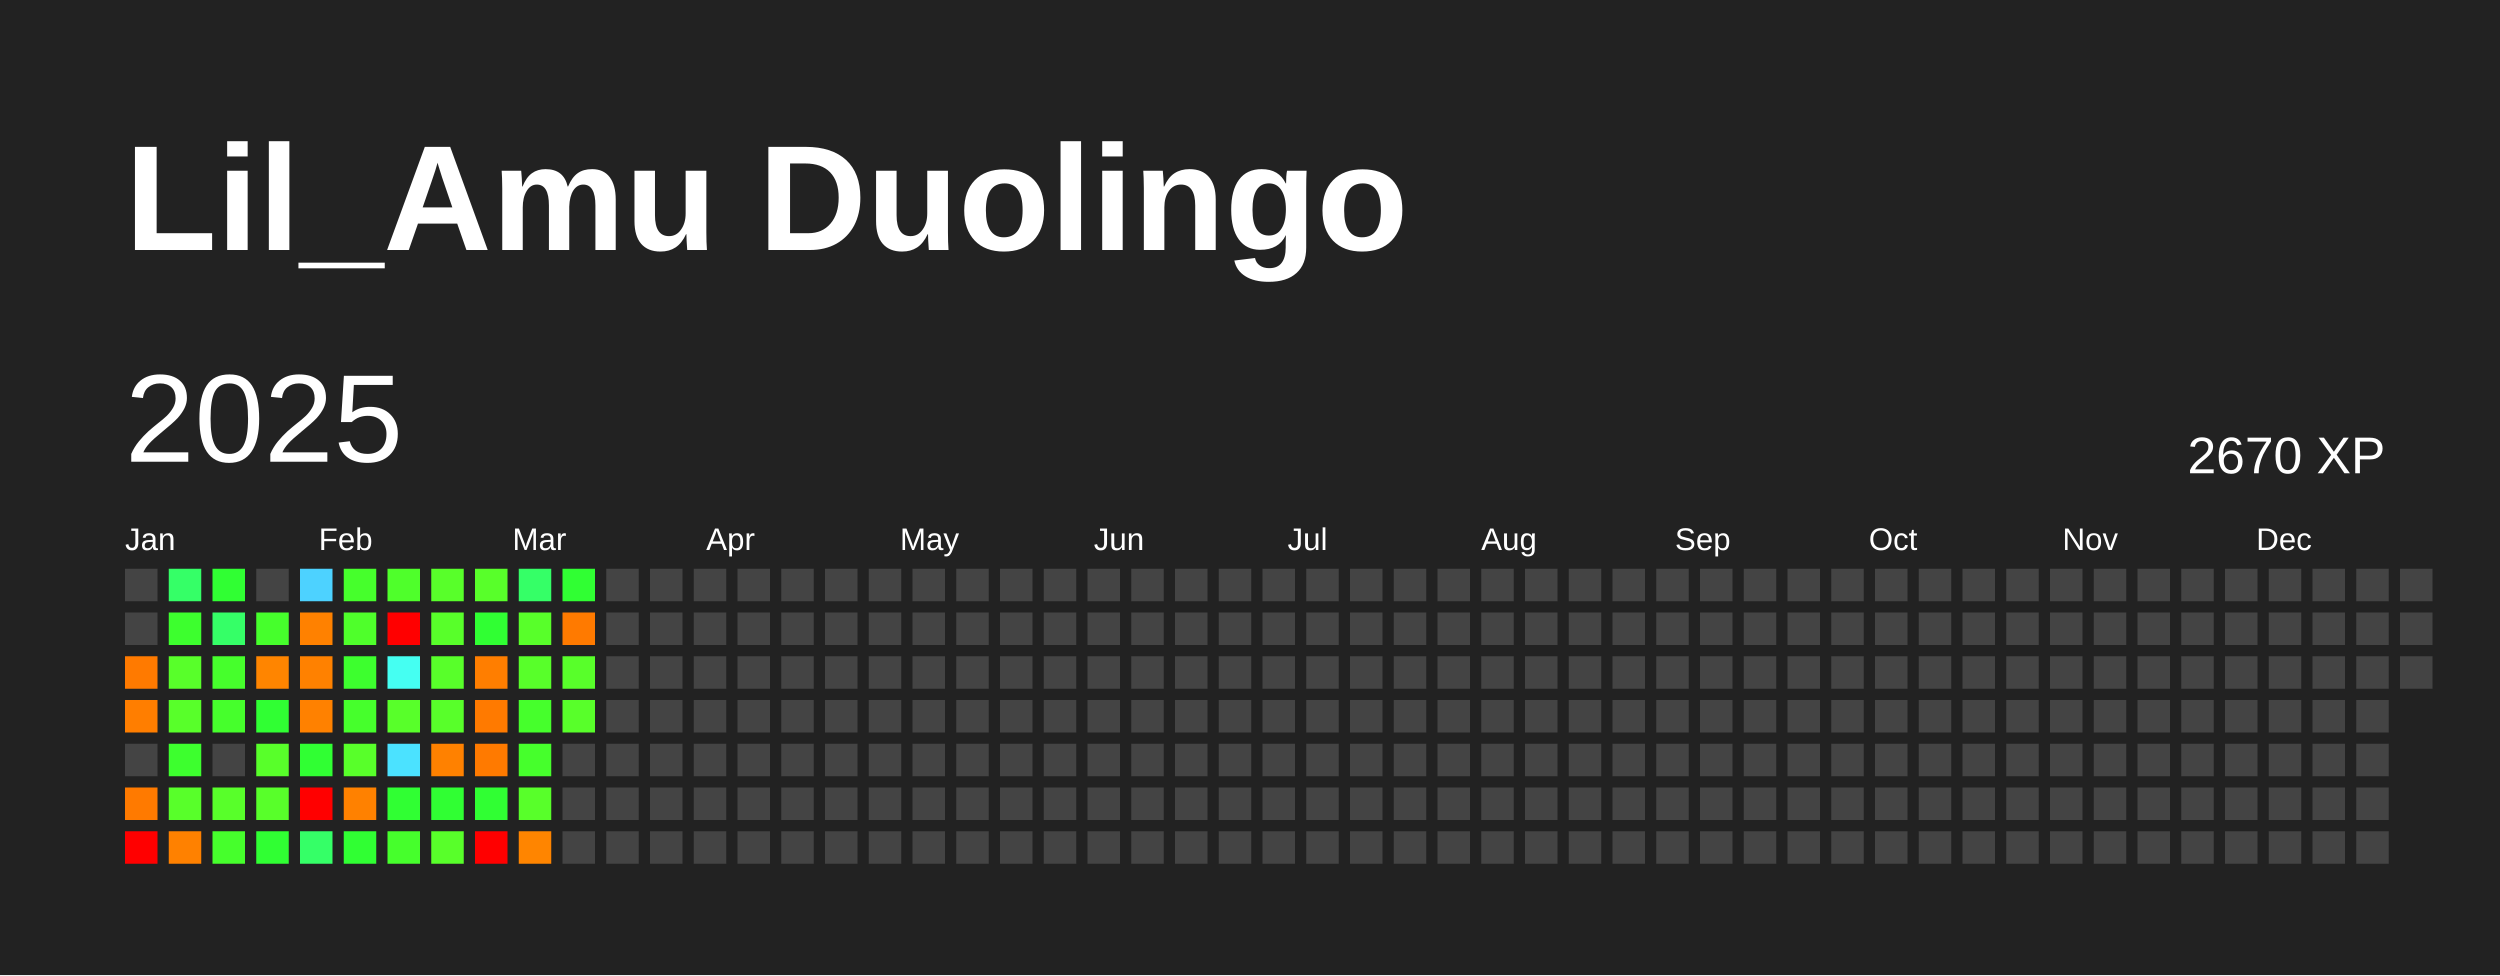
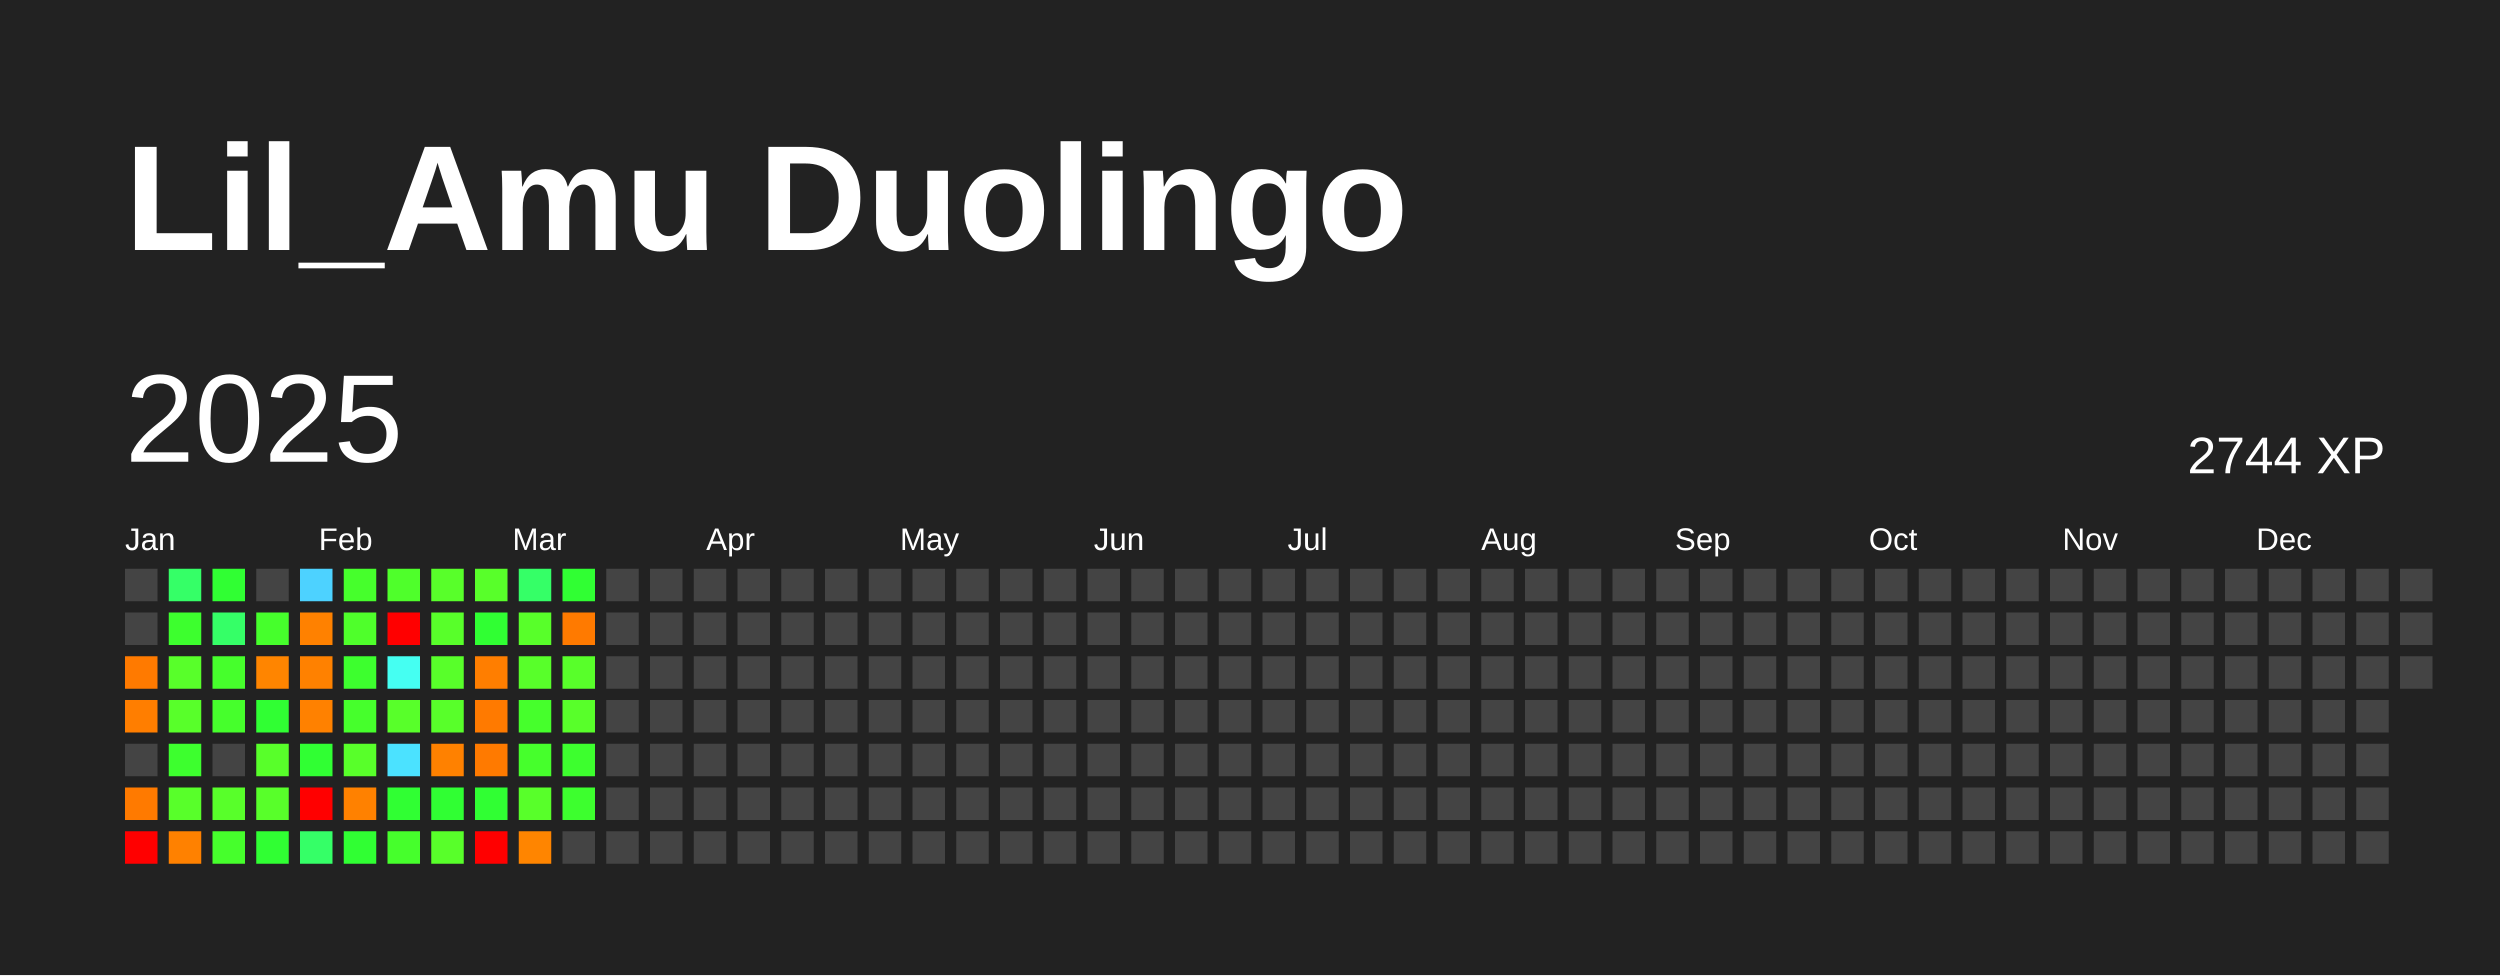
<svg xmlns="http://www.w3.org/2000/svg" baseProfile="full" height="78mm" version="1.1" viewBox="0,0,200,78" width="200mm">
  <defs />
  <rect fill="#222222" height="78" width="200" x="0" y="0" />
  <text fill="#FFFFFF" style="font-size:12px; font-family:Arial; font-weight:bold;" x="10" y="20">Lil_Amu Duolingo</text>
  <text dominant-baseline="hanging" fill="#FFFFFF" style="font-size:10.0px; font-family:Arial;" x="10" y="30">2025</text>
-   <text dominant-baseline="hanging" fill="#FFFFFF" style="font-size:4.125px; font-family:Arial;" x="175" y="35">2670 XP</text>
+   <text dominant-baseline="hanging" fill="#FFFFFF" style="font-size:4.125px; font-family:Arial;" x="175" y="35">2744 XP</text>
  <text fill="#FFFFFF" style="font-size:2.5px; font-family:Arial" x="10.0" y="44">Jan</text>
  <text fill="#FFFFFF" style="font-size:2.5px; font-family:Arial" x="25.5" y="44">Feb</text>
  <text fill="#FFFFFF" style="font-size:2.5px; font-family:Arial" x="41.0" y="44">Mar</text>
  <text fill="#FFFFFF" style="font-size:2.5px; font-family:Arial" x="56.5" y="44">Apr</text>
  <text fill="#FFFFFF" style="font-size:2.5px; font-family:Arial" x="72.0" y="44">May</text>
  <text fill="#FFFFFF" style="font-size:2.5px; font-family:Arial" x="87.5" y="44">Jun</text>
  <text fill="#FFFFFF" style="font-size:2.5px; font-family:Arial" x="103.0" y="44">Jul</text>
  <text fill="#FFFFFF" style="font-size:2.5px; font-family:Arial" x="118.5" y="44">Aug</text>
  <text fill="#FFFFFF" style="font-size:2.5px; font-family:Arial" x="134.0" y="44">Sep</text>
  <text fill="#FFFFFF" style="font-size:2.5px; font-family:Arial" x="149.5" y="44">Oct</text>
  <text fill="#FFFFFF" style="font-size:2.5px; font-family:Arial" x="165.0" y="44">Nov</text>
  <text fill="#FFFFFF" style="font-size:2.5px; font-family:Arial" x="180.5" y="44">Dec</text>
  <rect fill="#444444" height="2.6" width="2.6" x="10.0" y="45.5" />
  <rect fill="#444444" height="2.6" width="2.6" x="10.0" y="49.0" />
  <rect fill="#ff7a00" height="2.6" width="2.6" x="10.0" y="52.5" />
  <rect fill="#ff7e00" height="2.6" width="2.6" x="10.0" y="56.0" />
  <rect fill="#444444" height="2.6" width="2.6" x="10.0" y="59.5" />
  <rect fill="#ff7a00" height="2.6" width="2.6" x="10.0" y="63.0" />
  <rect fill="red" height="2.6" width="2.6" x="10.0" y="66.5" />
  <rect fill="#35ff67" height="2.6" width="2.6" x="13.5" y="45.5" />
  <rect fill="#3dff2e" height="2.6" width="2.6" x="13.5" y="49.0" />
  <rect fill="#58ff2a" height="2.6" width="2.6" x="13.5" y="52.5" />
  <rect fill="#58ff2a" height="2.6" width="2.6" x="13.5" y="56.0" />
  <rect fill="#3dff2e" height="2.6" width="2.6" x="13.5" y="59.5" />
  <rect fill="#58ff2a" height="2.6" width="2.6" x="13.5" y="63.0" />
  <rect fill="#ff8100" height="2.6" width="2.6" x="13.5" y="66.5" />
  <rect fill="#30ff33" height="2.6" width="2.6" x="17.0" y="45.5" />
  <rect fill="#35ff67" height="2.6" width="2.6" x="17.0" y="49.0" />
  <rect fill="#46ff2c" height="2.6" width="2.6" x="17.0" y="52.5" />
  <rect fill="#46ff2c" height="2.6" width="2.6" x="17.0" y="56.0" />
  <rect fill="#444444" height="2.6" width="2.6" x="17.0" y="59.5" />
  <rect fill="#58ff2a" height="2.6" width="2.6" x="17.0" y="63.0" />
  <rect fill="#46ff2c" height="2.6" width="2.6" x="17.0" y="66.5" />
  <rect fill="#444444" height="2.6" width="2.6" x="20.5" y="45.5" />
  <rect fill="#46ff2c" height="2.6" width="2.6" x="20.5" y="49.0" />
  <rect fill="#ff8500" height="2.6" width="2.6" x="20.5" y="52.5" />
  <rect fill="#30ff33" height="2.6" width="2.6" x="20.5" y="56.0" />
  <rect fill="#58ff2a" height="2.6" width="2.6" x="20.5" y="59.5" />
  <rect fill="#58ff2a" height="2.6" width="2.6" x="20.5" y="63.0" />
  <rect fill="#30ff33" height="2.6" width="2.6" x="20.5" y="66.5" />
  <rect fill="#4dd2ff" height="2.6" width="2.6" x="24.0" y="45.5" />
  <rect fill="#ff8100" height="2.6" width="2.6" x="24.0" y="49.0" />
  <rect fill="#ff8100" height="2.6" width="2.6" x="24.0" y="52.5" />
  <rect fill="#ff8100" height="2.6" width="2.6" x="24.0" y="56.0" />
  <rect fill="#30ff33" height="2.6" width="2.6" x="24.0" y="59.5" />
  <rect fill="red" height="2.6" width="2.6" x="24.0" y="63.0" />
  <rect fill="#35ff67" height="2.6" width="2.6" x="24.0" y="66.5" />
  <rect fill="#46ff2c" height="2.6" width="2.6" x="27.5" y="45.5" />
  <rect fill="#4fff2b" height="2.6" width="2.6" x="27.5" y="49.0" />
  <rect fill="#3dff2e" height="2.6" width="2.6" x="27.5" y="52.5" />
  <rect fill="#46ff2c" height="2.6" width="2.6" x="27.5" y="56.0" />
  <rect fill="#58ff2a" height="2.6" width="2.6" x="27.5" y="59.5" />
  <rect fill="#ff8100" height="2.6" width="2.6" x="27.5" y="63.0" />
  <rect fill="#30ff33" height="2.6" width="2.6" x="27.5" y="66.5" />
  <rect fill="#4fff2b" height="2.6" width="2.6" x="31.0" y="45.5" />
  <rect fill="red" height="2.6" width="2.6" x="31.0" y="49.0" />
  <rect fill="#45fff2" height="2.6" width="2.6" x="31.0" y="52.5" />
  <rect fill="#58ff2a" height="2.6" width="2.6" x="31.0" y="56.0" />
  <rect fill="#4be2ff" height="2.6" width="2.6" x="31.0" y="59.5" />
  <rect fill="#30ff33" height="2.6" width="2.6" x="31.0" y="63.0" />
  <rect fill="#46ff2c" height="2.6" width="2.6" x="31.0" y="66.5" />
  <rect fill="#58ff2a" height="2.6" width="2.6" x="34.5" y="45.5" />
  <rect fill="#58ff2a" height="2.6" width="2.6" x="34.5" y="49.0" />
  <rect fill="#58ff2a" height="2.6" width="2.6" x="34.5" y="52.5" />
  <rect fill="#58ff2a" height="2.6" width="2.6" x="34.5" y="56.0" />
  <rect fill="#ff8100" height="2.6" width="2.6" x="34.5" y="59.5" />
  <rect fill="#30ff33" height="2.6" width="2.6" x="34.5" y="63.0" />
  <rect fill="#58ff2a" height="2.6" width="2.6" x="34.5" y="66.5" />
  <rect fill="#58ff2a" height="2.6" width="2.6" x="38.0" y="45.5" />
  <rect fill="#30ff33" height="2.6" width="2.6" x="38.0" y="49.0" />
  <rect fill="#ff7e00" height="2.6" width="2.6" x="38.0" y="52.5" />
  <rect fill="#ff7a00" height="2.6" width="2.6" x="38.0" y="56.0" />
  <rect fill="#ff7a00" height="2.6" width="2.6" x="38.0" y="59.5" />
  <rect fill="#30ff33" height="2.6" width="2.6" x="38.0" y="63.0" />
  <rect fill="red" height="2.6" width="2.6" x="38.0" y="66.5" />
  <rect fill="#35ff67" height="2.6" width="2.6" x="41.5" y="45.5" />
  <rect fill="#58ff2a" height="2.6" width="2.6" x="41.5" y="49.0" />
  <rect fill="#58ff2a" height="2.6" width="2.6" x="41.5" y="52.5" />
  <rect fill="#46ff2c" height="2.6" width="2.6" x="41.5" y="56.0" />
  <rect fill="#46ff2c" height="2.6" width="2.6" x="41.5" y="59.5" />
  <rect fill="#58ff2a" height="2.6" width="2.6" x="41.5" y="63.0" />
  <rect fill="#ff8500" height="2.6" width="2.6" x="41.5" y="66.5" />
  <rect fill="#30ff33" height="2.6" width="2.6" x="45.0" y="45.5" />
  <rect fill="#ff7a00" height="2.6" width="2.6" x="45.0" y="49.0" />
  <rect fill="#58ff2a" height="2.6" width="2.6" x="45.0" y="52.5" />
  <rect fill="#58ff2a" height="2.6" width="2.6" x="45.0" y="56.0" />
-   <rect fill="#444444" height="2.6" width="2.6" x="45.0" y="59.5" />
-   <rect fill="#444444" height="2.6" width="2.6" x="45.0" y="63.0" />
+   <rect fill="#3dff2e" height="2.6" width="2.6" x="45.0" y="59.5" />
+   <rect fill="#3dff2e" height="2.6" width="2.6" x="45.0" y="63.0" />
  <rect fill="#444444" height="2.6" width="2.6" x="45.0" y="66.5" />
  <rect fill="#444444" height="2.6" width="2.6" x="48.5" y="45.5" />
  <rect fill="#444444" height="2.6" width="2.6" x="48.5" y="49.0" />
  <rect fill="#444444" height="2.6" width="2.6" x="48.5" y="52.5" />
  <rect fill="#444444" height="2.6" width="2.6" x="48.5" y="56.0" />
  <rect fill="#444444" height="2.6" width="2.6" x="48.5" y="59.5" />
  <rect fill="#444444" height="2.6" width="2.6" x="48.5" y="63.0" />
  <rect fill="#444444" height="2.6" width="2.6" x="48.5" y="66.5" />
  <rect fill="#444444" height="2.6" width="2.6" x="52.0" y="45.5" />
  <rect fill="#444444" height="2.6" width="2.6" x="52.0" y="49.0" />
  <rect fill="#444444" height="2.6" width="2.6" x="52.0" y="52.5" />
  <rect fill="#444444" height="2.6" width="2.6" x="52.0" y="56.0" />
  <rect fill="#444444" height="2.6" width="2.6" x="52.0" y="59.5" />
  <rect fill="#444444" height="2.6" width="2.6" x="52.0" y="63.0" />
  <rect fill="#444444" height="2.6" width="2.6" x="52.0" y="66.5" />
  <rect fill="#444444" height="2.6" width="2.6" x="55.5" y="45.5" />
  <rect fill="#444444" height="2.6" width="2.6" x="55.5" y="49.0" />
  <rect fill="#444444" height="2.6" width="2.6" x="55.5" y="52.5" />
  <rect fill="#444444" height="2.6" width="2.6" x="55.5" y="56.0" />
  <rect fill="#444444" height="2.6" width="2.6" x="55.5" y="59.5" />
  <rect fill="#444444" height="2.6" width="2.6" x="55.5" y="63.0" />
  <rect fill="#444444" height="2.6" width="2.6" x="55.5" y="66.5" />
  <rect fill="#444444" height="2.6" width="2.6" x="59.0" y="45.5" />
  <rect fill="#444444" height="2.6" width="2.6" x="59.0" y="49.0" />
  <rect fill="#444444" height="2.6" width="2.6" x="59.0" y="52.5" />
  <rect fill="#444444" height="2.6" width="2.6" x="59.0" y="56.0" />
  <rect fill="#444444" height="2.6" width="2.6" x="59.0" y="59.5" />
  <rect fill="#444444" height="2.6" width="2.6" x="59.0" y="63.0" />
  <rect fill="#444444" height="2.6" width="2.6" x="59.0" y="66.5" />
  <rect fill="#444444" height="2.6" width="2.6" x="62.5" y="45.5" />
  <rect fill="#444444" height="2.6" width="2.6" x="62.5" y="49.0" />
  <rect fill="#444444" height="2.6" width="2.6" x="62.5" y="52.5" />
  <rect fill="#444444" height="2.6" width="2.6" x="62.5" y="56.0" />
  <rect fill="#444444" height="2.6" width="2.6" x="62.5" y="59.5" />
  <rect fill="#444444" height="2.6" width="2.6" x="62.5" y="63.0" />
  <rect fill="#444444" height="2.6" width="2.6" x="62.5" y="66.5" />
  <rect fill="#444444" height="2.6" width="2.6" x="66.0" y="45.5" />
  <rect fill="#444444" height="2.6" width="2.6" x="66.0" y="49.0" />
  <rect fill="#444444" height="2.6" width="2.6" x="66.0" y="52.5" />
  <rect fill="#444444" height="2.6" width="2.6" x="66.0" y="56.0" />
  <rect fill="#444444" height="2.6" width="2.6" x="66.0" y="59.5" />
  <rect fill="#444444" height="2.6" width="2.6" x="66.0" y="63.0" />
  <rect fill="#444444" height="2.6" width="2.6" x="66.0" y="66.5" />
  <rect fill="#444444" height="2.6" width="2.6" x="69.5" y="45.5" />
  <rect fill="#444444" height="2.6" width="2.6" x="69.5" y="49.0" />
  <rect fill="#444444" height="2.6" width="2.6" x="69.5" y="52.5" />
  <rect fill="#444444" height="2.6" width="2.6" x="69.5" y="56.0" />
  <rect fill="#444444" height="2.6" width="2.6" x="69.5" y="59.5" />
  <rect fill="#444444" height="2.6" width="2.6" x="69.5" y="63.0" />
  <rect fill="#444444" height="2.6" width="2.6" x="69.5" y="66.5" />
  <rect fill="#444444" height="2.6" width="2.6" x="73.0" y="45.5" />
  <rect fill="#444444" height="2.6" width="2.6" x="73.0" y="49.0" />
  <rect fill="#444444" height="2.6" width="2.6" x="73.0" y="52.5" />
  <rect fill="#444444" height="2.6" width="2.6" x="73.0" y="56.0" />
  <rect fill="#444444" height="2.6" width="2.6" x="73.0" y="59.5" />
  <rect fill="#444444" height="2.6" width="2.6" x="73.0" y="63.0" />
  <rect fill="#444444" height="2.6" width="2.6" x="73.0" y="66.5" />
  <rect fill="#444444" height="2.6" width="2.6" x="76.5" y="45.5" />
  <rect fill="#444444" height="2.6" width="2.6" x="76.5" y="49.0" />
  <rect fill="#444444" height="2.6" width="2.6" x="76.5" y="52.5" />
  <rect fill="#444444" height="2.6" width="2.6" x="76.5" y="56.0" />
  <rect fill="#444444" height="2.6" width="2.6" x="76.5" y="59.5" />
  <rect fill="#444444" height="2.6" width="2.6" x="76.5" y="63.0" />
  <rect fill="#444444" height="2.6" width="2.6" x="76.5" y="66.5" />
  <rect fill="#444444" height="2.6" width="2.6" x="80.0" y="45.5" />
  <rect fill="#444444" height="2.6" width="2.6" x="80.0" y="49.0" />
  <rect fill="#444444" height="2.6" width="2.6" x="80.0" y="52.5" />
  <rect fill="#444444" height="2.6" width="2.6" x="80.0" y="56.0" />
  <rect fill="#444444" height="2.6" width="2.6" x="80.0" y="59.5" />
  <rect fill="#444444" height="2.6" width="2.6" x="80.0" y="63.0" />
  <rect fill="#444444" height="2.6" width="2.6" x="80.0" y="66.5" />
  <rect fill="#444444" height="2.6" width="2.6" x="83.5" y="45.5" />
  <rect fill="#444444" height="2.6" width="2.6" x="83.5" y="49.0" />
  <rect fill="#444444" height="2.6" width="2.6" x="83.5" y="52.5" />
  <rect fill="#444444" height="2.6" width="2.6" x="83.5" y="56.0" />
  <rect fill="#444444" height="2.6" width="2.6" x="83.5" y="59.5" />
  <rect fill="#444444" height="2.6" width="2.6" x="83.5" y="63.0" />
  <rect fill="#444444" height="2.6" width="2.6" x="83.5" y="66.5" />
  <rect fill="#444444" height="2.6" width="2.6" x="87.0" y="45.5" />
  <rect fill="#444444" height="2.6" width="2.6" x="87.0" y="49.0" />
  <rect fill="#444444" height="2.6" width="2.6" x="87.0" y="52.5" />
  <rect fill="#444444" height="2.6" width="2.6" x="87.0" y="56.0" />
  <rect fill="#444444" height="2.6" width="2.6" x="87.0" y="59.5" />
  <rect fill="#444444" height="2.6" width="2.6" x="87.0" y="63.0" />
  <rect fill="#444444" height="2.6" width="2.6" x="87.0" y="66.5" />
  <rect fill="#444444" height="2.6" width="2.6" x="90.5" y="45.5" />
  <rect fill="#444444" height="2.6" width="2.6" x="90.5" y="49.0" />
  <rect fill="#444444" height="2.6" width="2.6" x="90.5" y="52.5" />
  <rect fill="#444444" height="2.6" width="2.6" x="90.5" y="56.0" />
  <rect fill="#444444" height="2.6" width="2.6" x="90.5" y="59.5" />
  <rect fill="#444444" height="2.6" width="2.6" x="90.5" y="63.0" />
  <rect fill="#444444" height="2.6" width="2.6" x="90.5" y="66.5" />
  <rect fill="#444444" height="2.6" width="2.6" x="94.0" y="45.5" />
  <rect fill="#444444" height="2.6" width="2.6" x="94.0" y="49.0" />
  <rect fill="#444444" height="2.6" width="2.6" x="94.0" y="52.5" />
  <rect fill="#444444" height="2.6" width="2.6" x="94.0" y="56.0" />
  <rect fill="#444444" height="2.6" width="2.6" x="94.0" y="59.5" />
  <rect fill="#444444" height="2.6" width="2.6" x="94.0" y="63.0" />
  <rect fill="#444444" height="2.6" width="2.6" x="94.0" y="66.5" />
  <rect fill="#444444" height="2.6" width="2.6" x="97.5" y="45.5" />
  <rect fill="#444444" height="2.6" width="2.6" x="97.5" y="49.0" />
  <rect fill="#444444" height="2.6" width="2.6" x="97.5" y="52.5" />
  <rect fill="#444444" height="2.6" width="2.6" x="97.5" y="56.0" />
  <rect fill="#444444" height="2.6" width="2.6" x="97.5" y="59.5" />
  <rect fill="#444444" height="2.6" width="2.6" x="97.5" y="63.0" />
  <rect fill="#444444" height="2.6" width="2.6" x="97.5" y="66.5" />
  <rect fill="#444444" height="2.6" width="2.6" x="101.0" y="45.5" />
  <rect fill="#444444" height="2.6" width="2.6" x="101.0" y="49.0" />
  <rect fill="#444444" height="2.6" width="2.6" x="101.0" y="52.5" />
  <rect fill="#444444" height="2.6" width="2.6" x="101.0" y="56.0" />
  <rect fill="#444444" height="2.6" width="2.6" x="101.0" y="59.5" />
  <rect fill="#444444" height="2.6" width="2.6" x="101.0" y="63.0" />
  <rect fill="#444444" height="2.6" width="2.6" x="101.0" y="66.5" />
  <rect fill="#444444" height="2.6" width="2.6" x="104.5" y="45.5" />
  <rect fill="#444444" height="2.6" width="2.6" x="104.5" y="49.0" />
  <rect fill="#444444" height="2.6" width="2.6" x="104.5" y="52.5" />
  <rect fill="#444444" height="2.6" width="2.6" x="104.5" y="56.0" />
  <rect fill="#444444" height="2.6" width="2.6" x="104.5" y="59.5" />
  <rect fill="#444444" height="2.6" width="2.6" x="104.5" y="63.0" />
  <rect fill="#444444" height="2.6" width="2.6" x="104.5" y="66.5" />
  <rect fill="#444444" height="2.6" width="2.6" x="108.0" y="45.5" />
  <rect fill="#444444" height="2.6" width="2.6" x="108.0" y="49.0" />
  <rect fill="#444444" height="2.6" width="2.6" x="108.0" y="52.5" />
  <rect fill="#444444" height="2.6" width="2.6" x="108.0" y="56.0" />
  <rect fill="#444444" height="2.6" width="2.6" x="108.0" y="59.5" />
  <rect fill="#444444" height="2.6" width="2.6" x="108.0" y="63.0" />
  <rect fill="#444444" height="2.6" width="2.6" x="108.0" y="66.5" />
  <rect fill="#444444" height="2.6" width="2.6" x="111.5" y="45.5" />
  <rect fill="#444444" height="2.6" width="2.6" x="111.5" y="49.0" />
  <rect fill="#444444" height="2.6" width="2.6" x="111.5" y="52.5" />
  <rect fill="#444444" height="2.6" width="2.6" x="111.5" y="56.0" />
  <rect fill="#444444" height="2.6" width="2.6" x="111.5" y="59.5" />
  <rect fill="#444444" height="2.6" width="2.6" x="111.5" y="63.0" />
  <rect fill="#444444" height="2.6" width="2.6" x="111.5" y="66.5" />
  <rect fill="#444444" height="2.6" width="2.6" x="115.0" y="45.5" />
  <rect fill="#444444" height="2.6" width="2.6" x="115.0" y="49.0" />
  <rect fill="#444444" height="2.6" width="2.6" x="115.0" y="52.5" />
  <rect fill="#444444" height="2.6" width="2.6" x="115.0" y="56.0" />
  <rect fill="#444444" height="2.6" width="2.6" x="115.0" y="59.5" />
  <rect fill="#444444" height="2.6" width="2.6" x="115.0" y="63.0" />
  <rect fill="#444444" height="2.6" width="2.6" x="115.0" y="66.5" />
  <rect fill="#444444" height="2.6" width="2.6" x="118.5" y="45.5" />
  <rect fill="#444444" height="2.6" width="2.6" x="118.5" y="49.0" />
  <rect fill="#444444" height="2.6" width="2.6" x="118.5" y="52.5" />
  <rect fill="#444444" height="2.6" width="2.6" x="118.5" y="56.0" />
  <rect fill="#444444" height="2.6" width="2.6" x="118.5" y="59.5" />
  <rect fill="#444444" height="2.6" width="2.6" x="118.5" y="63.0" />
  <rect fill="#444444" height="2.6" width="2.6" x="118.5" y="66.5" />
  <rect fill="#444444" height="2.6" width="2.6" x="122.0" y="45.5" />
  <rect fill="#444444" height="2.6" width="2.6" x="122.0" y="49.0" />
  <rect fill="#444444" height="2.6" width="2.6" x="122.0" y="52.5" />
  <rect fill="#444444" height="2.6" width="2.6" x="122.0" y="56.0" />
  <rect fill="#444444" height="2.6" width="2.6" x="122.0" y="59.5" />
  <rect fill="#444444" height="2.6" width="2.6" x="122.0" y="63.0" />
  <rect fill="#444444" height="2.6" width="2.6" x="122.0" y="66.5" />
  <rect fill="#444444" height="2.6" width="2.6" x="125.5" y="45.5" />
  <rect fill="#444444" height="2.6" width="2.6" x="125.5" y="49.0" />
  <rect fill="#444444" height="2.6" width="2.6" x="125.5" y="52.5" />
  <rect fill="#444444" height="2.6" width="2.6" x="125.5" y="56.0" />
  <rect fill="#444444" height="2.6" width="2.6" x="125.5" y="59.5" />
  <rect fill="#444444" height="2.6" width="2.6" x="125.5" y="63.0" />
  <rect fill="#444444" height="2.6" width="2.6" x="125.5" y="66.5" />
  <rect fill="#444444" height="2.6" width="2.6" x="129.0" y="45.5" />
  <rect fill="#444444" height="2.6" width="2.6" x="129.0" y="49.0" />
  <rect fill="#444444" height="2.6" width="2.6" x="129.0" y="52.5" />
  <rect fill="#444444" height="2.6" width="2.6" x="129.0" y="56.0" />
  <rect fill="#444444" height="2.6" width="2.6" x="129.0" y="59.5" />
  <rect fill="#444444" height="2.6" width="2.6" x="129.0" y="63.0" />
  <rect fill="#444444" height="2.6" width="2.6" x="129.0" y="66.5" />
  <rect fill="#444444" height="2.6" width="2.6" x="132.5" y="45.5" />
  <rect fill="#444444" height="2.6" width="2.6" x="132.5" y="49.0" />
  <rect fill="#444444" height="2.6" width="2.6" x="132.5" y="52.5" />
  <rect fill="#444444" height="2.6" width="2.6" x="132.5" y="56.0" />
  <rect fill="#444444" height="2.6" width="2.6" x="132.5" y="59.5" />
  <rect fill="#444444" height="2.6" width="2.6" x="132.5" y="63.0" />
  <rect fill="#444444" height="2.6" width="2.6" x="132.5" y="66.5" />
  <rect fill="#444444" height="2.6" width="2.6" x="136.0" y="45.5" />
  <rect fill="#444444" height="2.6" width="2.6" x="136.0" y="49.0" />
  <rect fill="#444444" height="2.6" width="2.6" x="136.0" y="52.5" />
  <rect fill="#444444" height="2.6" width="2.6" x="136.0" y="56.0" />
  <rect fill="#444444" height="2.6" width="2.6" x="136.0" y="59.5" />
  <rect fill="#444444" height="2.6" width="2.6" x="136.0" y="63.0" />
  <rect fill="#444444" height="2.6" width="2.6" x="136.0" y="66.5" />
  <rect fill="#444444" height="2.6" width="2.6" x="139.5" y="45.5" />
  <rect fill="#444444" height="2.6" width="2.6" x="139.5" y="49.0" />
  <rect fill="#444444" height="2.6" width="2.6" x="139.5" y="52.5" />
  <rect fill="#444444" height="2.6" width="2.6" x="139.5" y="56.0" />
  <rect fill="#444444" height="2.6" width="2.6" x="139.5" y="59.5" />
  <rect fill="#444444" height="2.6" width="2.6" x="139.5" y="63.0" />
  <rect fill="#444444" height="2.6" width="2.6" x="139.5" y="66.5" />
  <rect fill="#444444" height="2.6" width="2.6" x="143.0" y="45.5" />
  <rect fill="#444444" height="2.6" width="2.6" x="143.0" y="49.0" />
  <rect fill="#444444" height="2.6" width="2.6" x="143.0" y="52.5" />
  <rect fill="#444444" height="2.6" width="2.6" x="143.0" y="56.0" />
  <rect fill="#444444" height="2.6" width="2.6" x="143.0" y="59.5" />
  <rect fill="#444444" height="2.6" width="2.6" x="143.0" y="63.0" />
  <rect fill="#444444" height="2.6" width="2.6" x="143.0" y="66.5" />
  <rect fill="#444444" height="2.6" width="2.6" x="146.5" y="45.5" />
  <rect fill="#444444" height="2.6" width="2.6" x="146.5" y="49.0" />
  <rect fill="#444444" height="2.6" width="2.6" x="146.5" y="52.5" />
  <rect fill="#444444" height="2.6" width="2.6" x="146.5" y="56.0" />
  <rect fill="#444444" height="2.6" width="2.6" x="146.5" y="59.5" />
  <rect fill="#444444" height="2.6" width="2.6" x="146.5" y="63.0" />
  <rect fill="#444444" height="2.6" width="2.6" x="146.5" y="66.5" />
  <rect fill="#444444" height="2.6" width="2.6" x="150.0" y="45.5" />
  <rect fill="#444444" height="2.6" width="2.6" x="150.0" y="49.0" />
  <rect fill="#444444" height="2.6" width="2.6" x="150.0" y="52.5" />
  <rect fill="#444444" height="2.6" width="2.6" x="150.0" y="56.0" />
  <rect fill="#444444" height="2.6" width="2.6" x="150.0" y="59.5" />
  <rect fill="#444444" height="2.6" width="2.6" x="150.0" y="63.0" />
  <rect fill="#444444" height="2.6" width="2.6" x="150.0" y="66.5" />
  <rect fill="#444444" height="2.6" width="2.6" x="153.5" y="45.5" />
  <rect fill="#444444" height="2.6" width="2.6" x="153.5" y="49.0" />
  <rect fill="#444444" height="2.6" width="2.6" x="153.5" y="52.5" />
  <rect fill="#444444" height="2.6" width="2.6" x="153.5" y="56.0" />
  <rect fill="#444444" height="2.6" width="2.6" x="153.5" y="59.5" />
  <rect fill="#444444" height="2.6" width="2.6" x="153.5" y="63.0" />
  <rect fill="#444444" height="2.6" width="2.6" x="153.5" y="66.5" />
  <rect fill="#444444" height="2.6" width="2.6" x="157.0" y="45.5" />
  <rect fill="#444444" height="2.6" width="2.6" x="157.0" y="49.0" />
  <rect fill="#444444" height="2.6" width="2.6" x="157.0" y="52.5" />
  <rect fill="#444444" height="2.6" width="2.6" x="157.0" y="56.0" />
  <rect fill="#444444" height="2.6" width="2.6" x="157.0" y="59.5" />
  <rect fill="#444444" height="2.6" width="2.6" x="157.0" y="63.0" />
  <rect fill="#444444" height="2.6" width="2.6" x="157.0" y="66.5" />
  <rect fill="#444444" height="2.6" width="2.6" x="160.5" y="45.5" />
  <rect fill="#444444" height="2.6" width="2.6" x="160.5" y="49.0" />
  <rect fill="#444444" height="2.6" width="2.6" x="160.5" y="52.5" />
  <rect fill="#444444" height="2.6" width="2.6" x="160.5" y="56.0" />
  <rect fill="#444444" height="2.6" width="2.6" x="160.5" y="59.5" />
  <rect fill="#444444" height="2.6" width="2.6" x="160.5" y="63.0" />
  <rect fill="#444444" height="2.6" width="2.6" x="160.5" y="66.5" />
  <rect fill="#444444" height="2.6" width="2.6" x="164.0" y="45.5" />
  <rect fill="#444444" height="2.6" width="2.6" x="164.0" y="49.0" />
  <rect fill="#444444" height="2.6" width="2.6" x="164.0" y="52.5" />
  <rect fill="#444444" height="2.6" width="2.6" x="164.0" y="56.0" />
  <rect fill="#444444" height="2.6" width="2.6" x="164.0" y="59.5" />
  <rect fill="#444444" height="2.6" width="2.6" x="164.0" y="63.0" />
  <rect fill="#444444" height="2.6" width="2.6" x="164.0" y="66.5" />
  <rect fill="#444444" height="2.6" width="2.6" x="167.5" y="45.5" />
  <rect fill="#444444" height="2.6" width="2.6" x="167.5" y="49.0" />
  <rect fill="#444444" height="2.6" width="2.6" x="167.5" y="52.5" />
  <rect fill="#444444" height="2.6" width="2.6" x="167.5" y="56.0" />
  <rect fill="#444444" height="2.6" width="2.6" x="167.5" y="59.5" />
  <rect fill="#444444" height="2.6" width="2.6" x="167.5" y="63.0" />
  <rect fill="#444444" height="2.6" width="2.6" x="167.5" y="66.5" />
  <rect fill="#444444" height="2.6" width="2.6" x="171.0" y="45.5" />
  <rect fill="#444444" height="2.6" width="2.6" x="171.0" y="49.0" />
  <rect fill="#444444" height="2.6" width="2.6" x="171.0" y="52.5" />
  <rect fill="#444444" height="2.6" width="2.6" x="171.0" y="56.0" />
  <rect fill="#444444" height="2.6" width="2.6" x="171.0" y="59.5" />
  <rect fill="#444444" height="2.6" width="2.6" x="171.0" y="63.0" />
  <rect fill="#444444" height="2.6" width="2.6" x="171.0" y="66.5" />
  <rect fill="#444444" height="2.6" width="2.6" x="174.5" y="45.5" />
  <rect fill="#444444" height="2.6" width="2.6" x="174.5" y="49.0" />
  <rect fill="#444444" height="2.6" width="2.6" x="174.5" y="52.5" />
  <rect fill="#444444" height="2.6" width="2.6" x="174.5" y="56.0" />
  <rect fill="#444444" height="2.6" width="2.6" x="174.5" y="59.5" />
  <rect fill="#444444" height="2.6" width="2.6" x="174.5" y="63.0" />
  <rect fill="#444444" height="2.6" width="2.6" x="174.5" y="66.5" />
  <rect fill="#444444" height="2.6" width="2.6" x="178.0" y="45.5" />
  <rect fill="#444444" height="2.6" width="2.6" x="178.0" y="49.0" />
  <rect fill="#444444" height="2.6" width="2.6" x="178.0" y="52.5" />
  <rect fill="#444444" height="2.6" width="2.6" x="178.0" y="56.0" />
  <rect fill="#444444" height="2.6" width="2.6" x="178.0" y="59.5" />
  <rect fill="#444444" height="2.6" width="2.6" x="178.0" y="63.0" />
  <rect fill="#444444" height="2.6" width="2.6" x="178.0" y="66.5" />
  <rect fill="#444444" height="2.6" width="2.6" x="181.5" y="45.5" />
  <rect fill="#444444" height="2.6" width="2.6" x="181.5" y="49.0" />
  <rect fill="#444444" height="2.6" width="2.6" x="181.5" y="52.5" />
  <rect fill="#444444" height="2.6" width="2.6" x="181.5" y="56.0" />
  <rect fill="#444444" height="2.6" width="2.6" x="181.5" y="59.5" />
  <rect fill="#444444" height="2.6" width="2.6" x="181.5" y="63.0" />
  <rect fill="#444444" height="2.6" width="2.6" x="181.5" y="66.5" />
  <rect fill="#444444" height="2.6" width="2.6" x="185.0" y="45.5" />
  <rect fill="#444444" height="2.6" width="2.6" x="185.0" y="49.0" />
  <rect fill="#444444" height="2.6" width="2.6" x="185.0" y="52.5" />
  <rect fill="#444444" height="2.6" width="2.6" x="185.0" y="56.0" />
  <rect fill="#444444" height="2.6" width="2.6" x="185.0" y="59.5" />
  <rect fill="#444444" height="2.6" width="2.6" x="185.0" y="63.0" />
  <rect fill="#444444" height="2.6" width="2.6" x="185.0" y="66.5" />
  <rect fill="#444444" height="2.6" width="2.6" x="188.5" y="45.5" />
  <rect fill="#444444" height="2.6" width="2.6" x="188.5" y="49.0" />
  <rect fill="#444444" height="2.6" width="2.6" x="188.5" y="52.5" />
  <rect fill="#444444" height="2.6" width="2.6" x="188.5" y="56.0" />
  <rect fill="#444444" height="2.6" width="2.6" x="188.5" y="59.5" />
  <rect fill="#444444" height="2.6" width="2.6" x="188.5" y="63.0" />
  <rect fill="#444444" height="2.6" width="2.6" x="188.5" y="66.5" />
  <rect fill="#444444" height="2.6" width="2.6" x="192.0" y="45.5" />
  <rect fill="#444444" height="2.6" width="2.6" x="192.0" y="49.0" />
  <rect fill="#444444" height="2.6" width="2.6" x="192.0" y="52.5" />
</svg>
